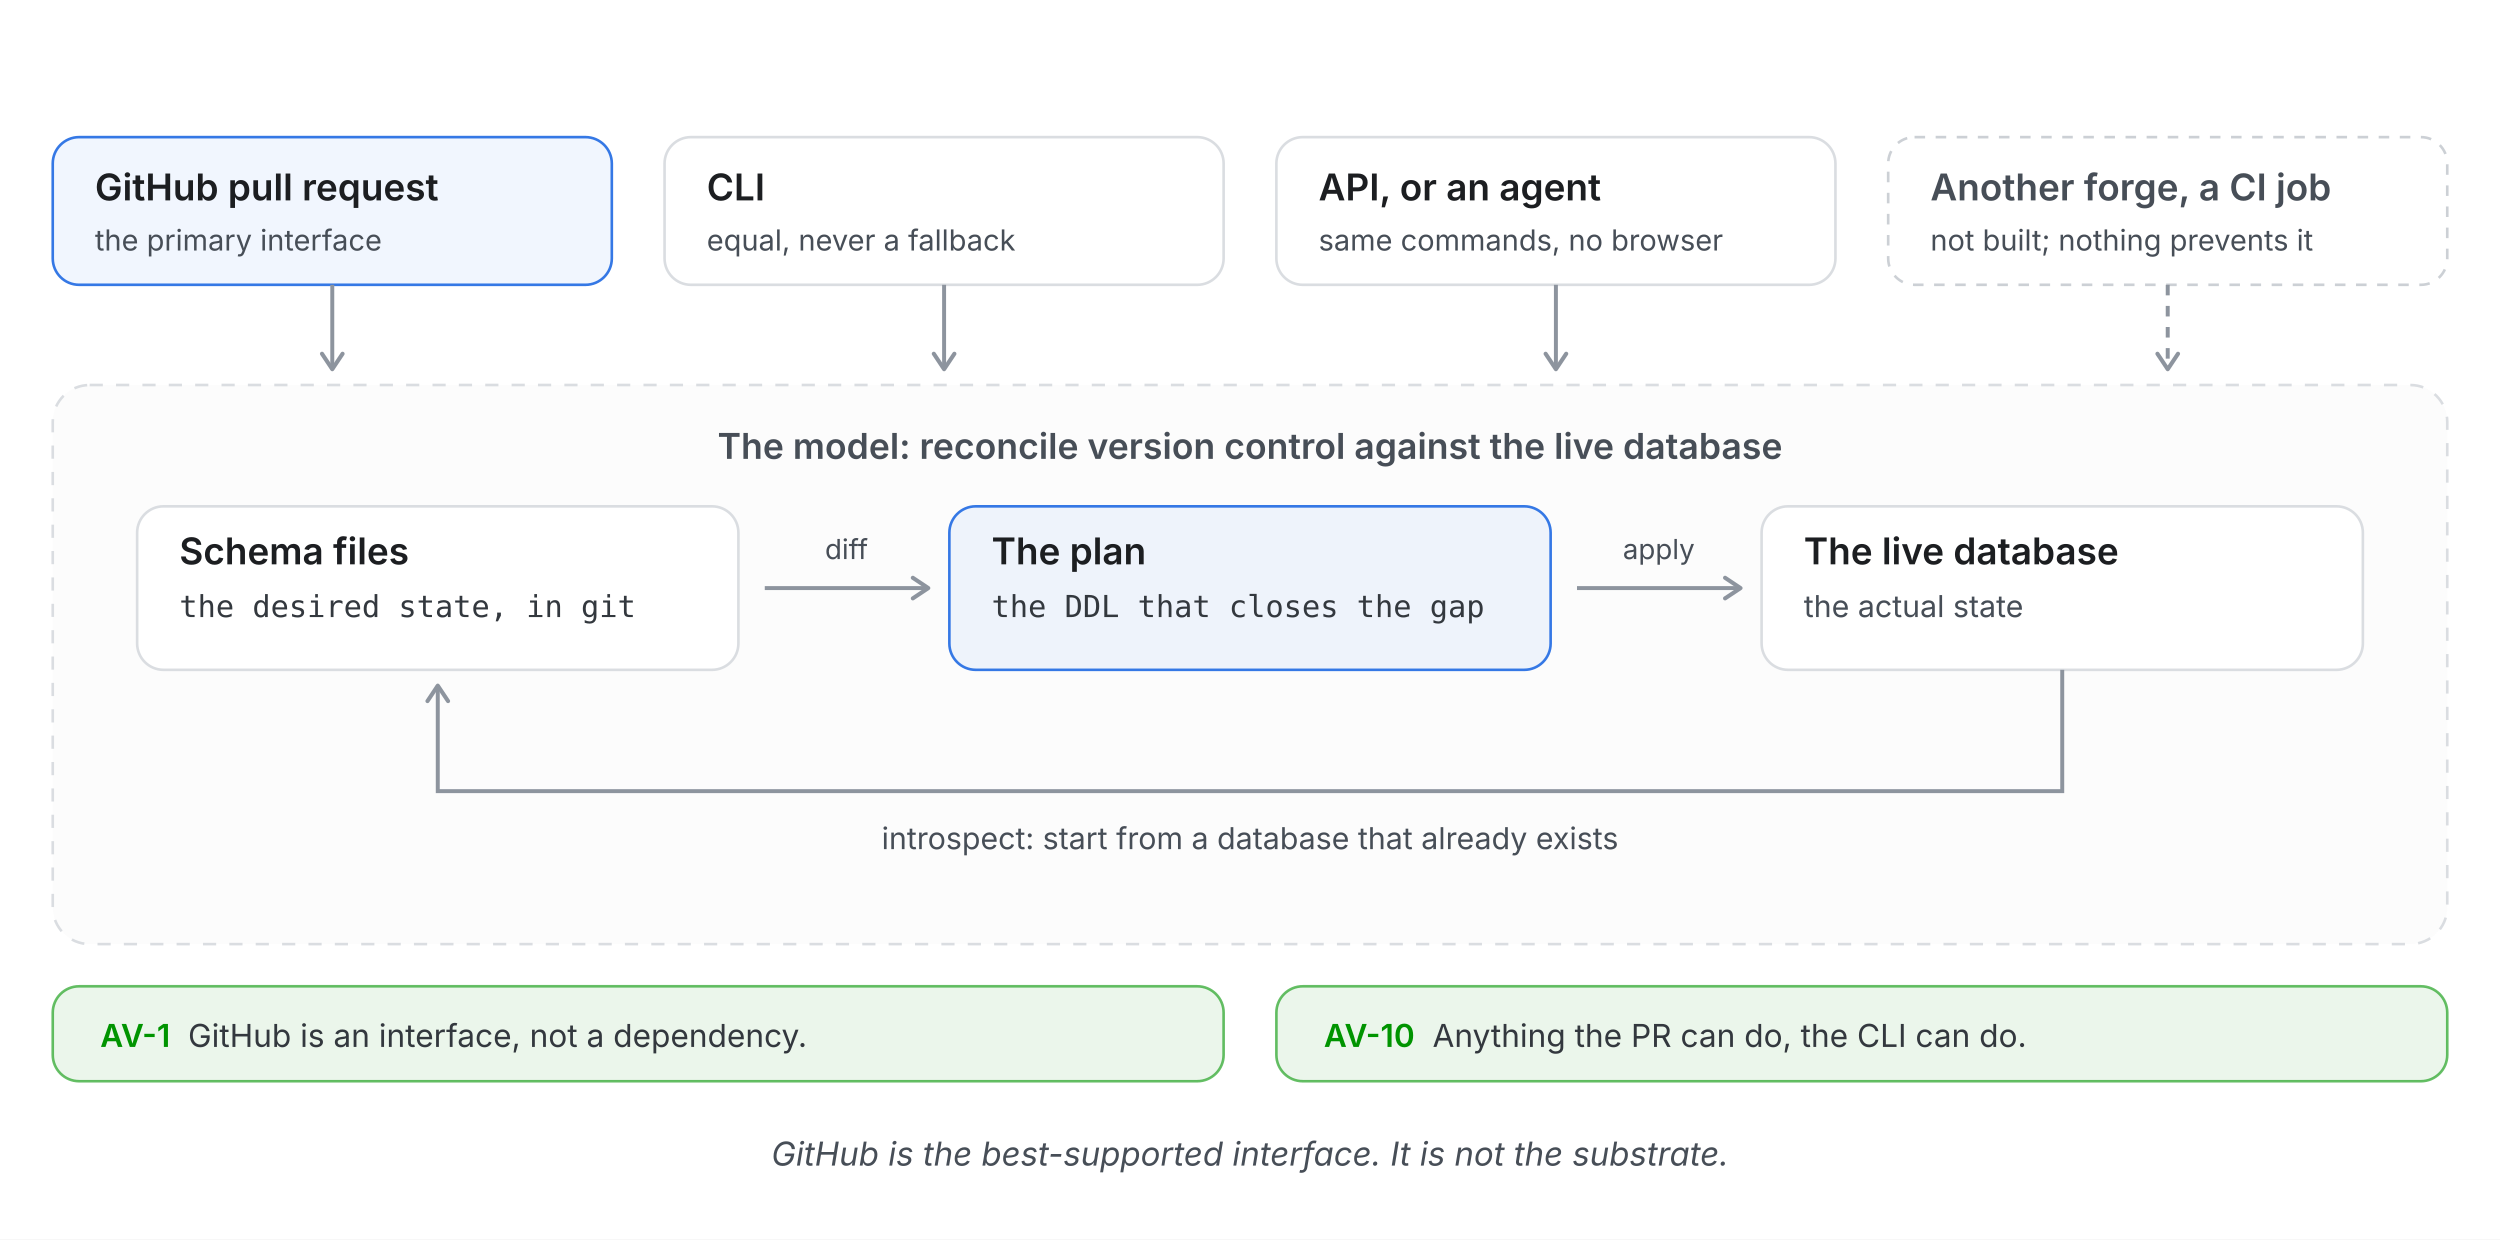
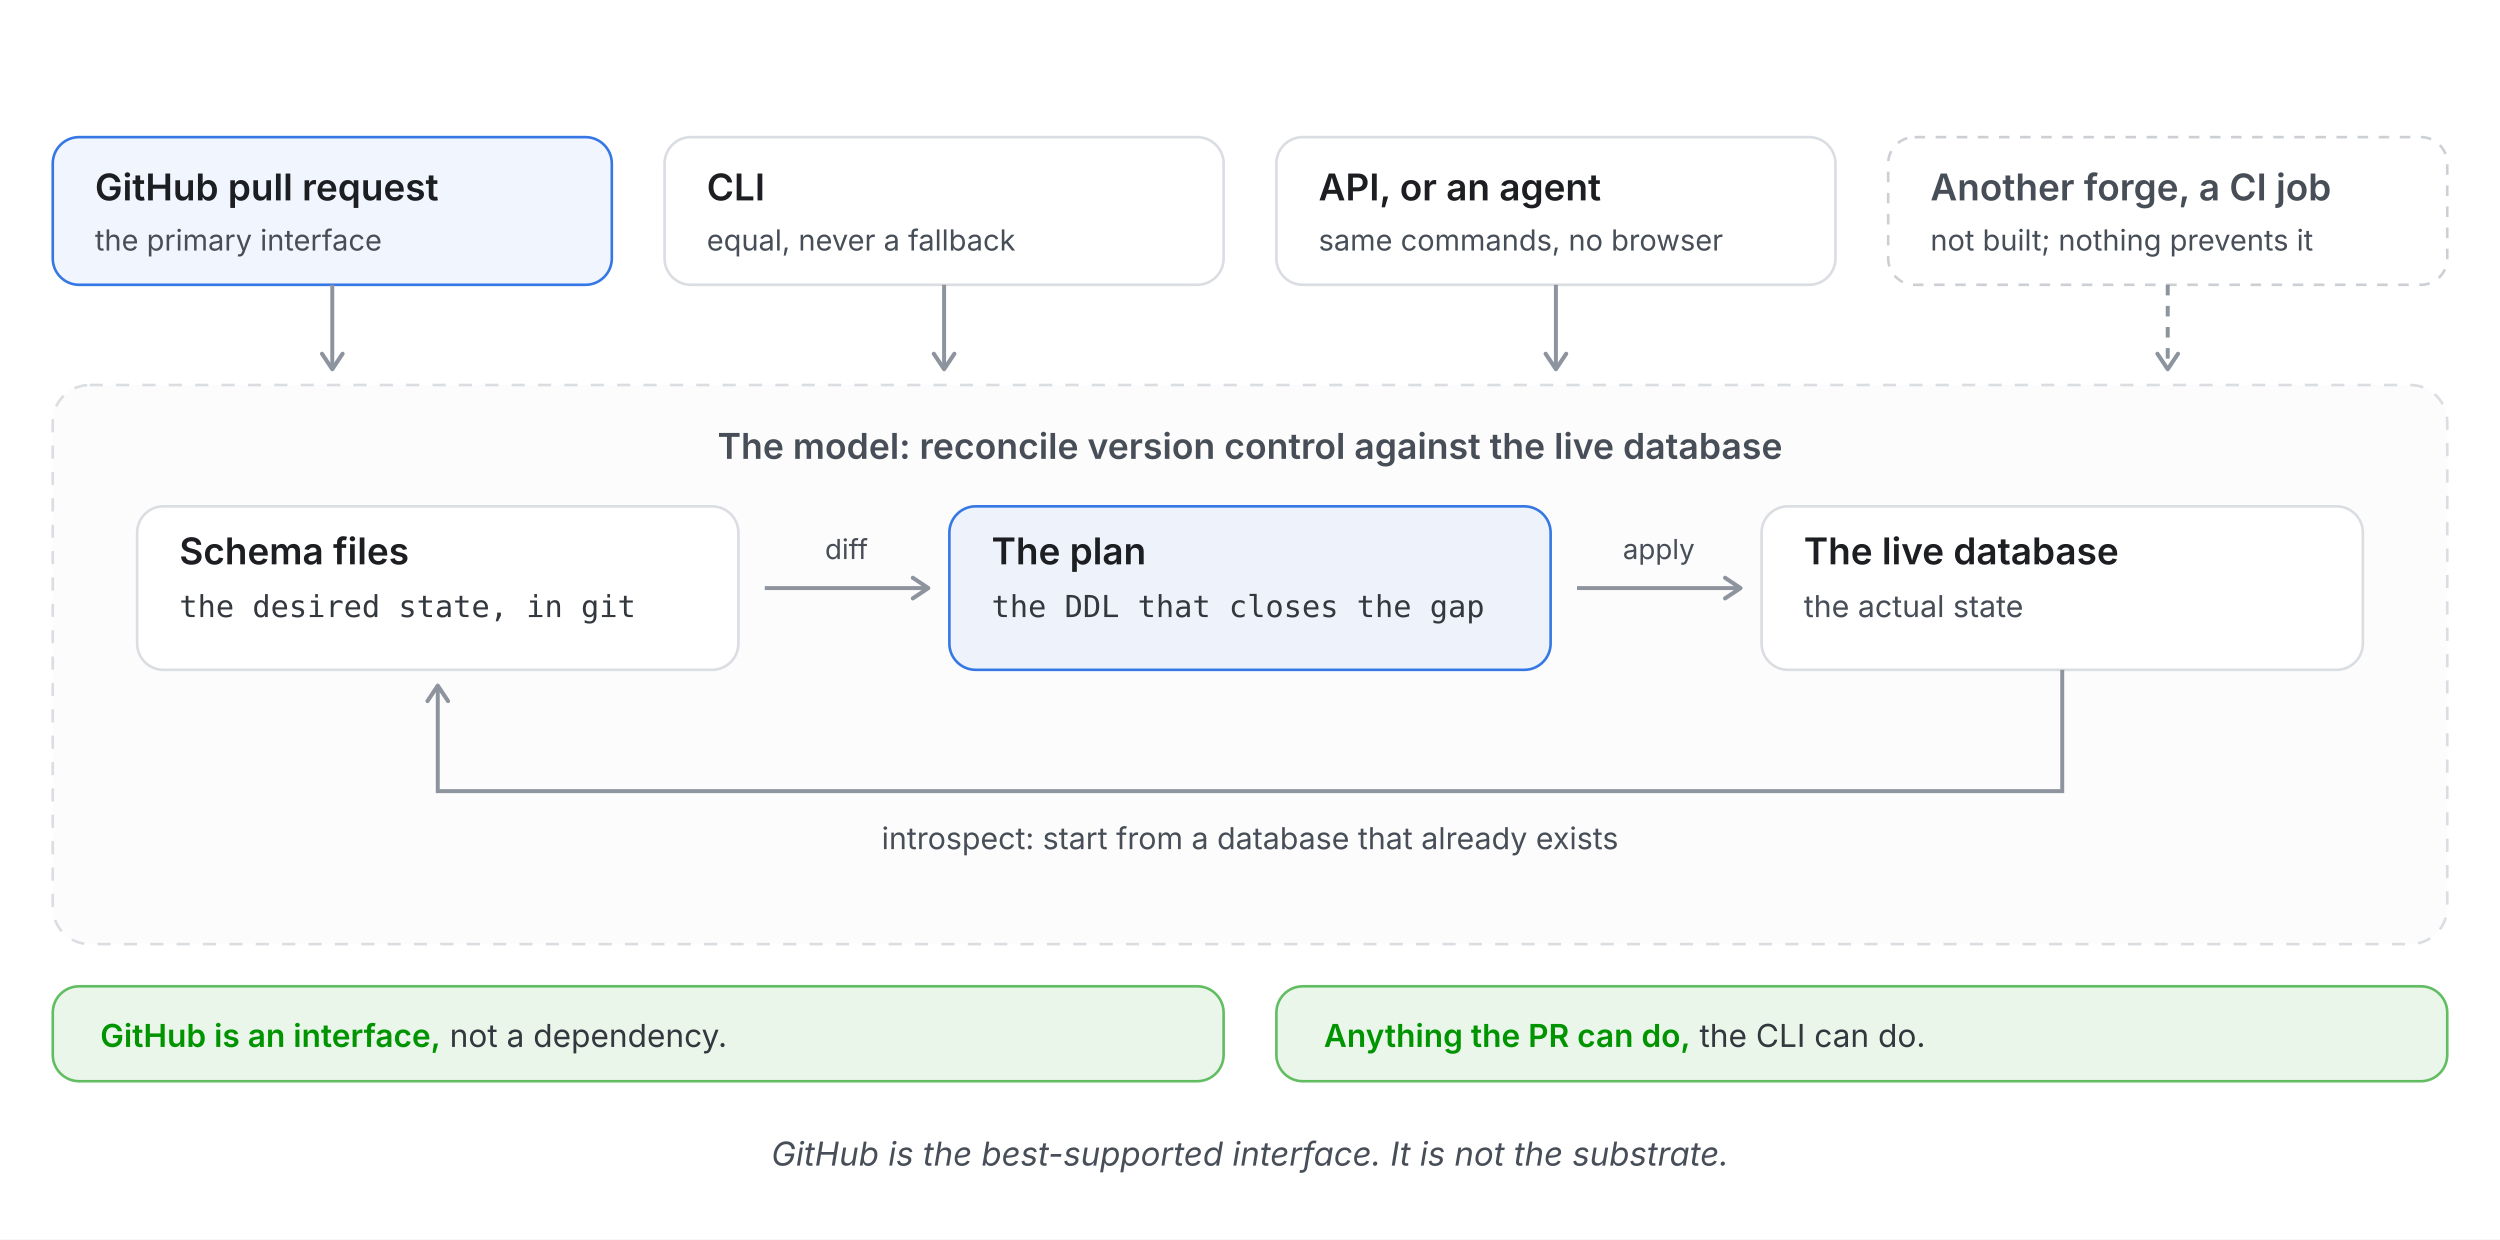
- <svg xmlns="http://www.w3.org/2000/svg" viewBox="0 0 948 470" role="img" aria-label="GitOps, not GitHub. Four interfaces sit above one model: a GitHub pull request, the CLI, an API or agent, and a forge that is not built yet. All of them drive the same loop, which reconciles the schema files in version control against the live database by computing and applying a plan, and can introspect an existing database to start from. AV-1 says GitHub is an interface, not a dependency. AV-10 says anything the pull request can do, the CLI can do." font-family="'IBM Plex Sans', -apple-system, sans-serif">
+ <svg xmlns="http://www.w3.org/2000/svg" viewBox="0 0 948 470" role="img" aria-label="GitOps, not GitHub. Four interfaces sit above one model: a GitHub pull request, the CLI, an API or agent, and a forge that is not built yet. All of them drive the same loop, which reconciles the schema files in version control against the live database by computing and applying a plan, and can introspect an existing database to start from. GitHub is an interface, not a dependency, and anything the pull request can do, the CLI can do." font-family="'IBM Plex Sans', -apple-system, sans-serif">
  <rect width="948" height="470" fill="#ffffff" />
  <defs>
    <marker id="gg-arrow" viewBox="0 0 10 10" refX="8" refY="5" markerWidth="6.5" markerHeight="6.5" orient="auto-start-reverse">
      <path d="M2 1L8 5L2 9" fill="none" stroke="#8d949e" stroke-width="1.6" stroke-linecap="round" stroke-linejoin="round" />
    </marker>
  </defs>
  <rect x="20" y="52" width="212" height="56" rx="10" fill="#3578e5" fill-opacity="0.07" stroke="#3578e5" />
  <text x="36" y="76" font-size="14" font-weight="600" fill="#1c1e21">GitHub pull request</text>
  <text x="36" y="95" font-size="11" fill="#474e57">the primary interface</text>
  <rect x="252" y="52" width="212" height="56" rx="10" fill="#ffffff" stroke="#dadde1" />
  <text x="268" y="76" font-size="14" font-weight="600" fill="#1c1e21">CLI</text>
  <text x="268" y="95" font-size="11" fill="#474e57">equal, never a fallback</text>
  <rect x="484" y="52" width="212" height="56" rx="10" fill="#ffffff" stroke="#dadde1" />
  <text x="500" y="76" font-size="14" font-weight="600" fill="#1c1e21">API, or an agent</text>
  <text x="500" y="95" font-size="11" fill="#474e57">same commands, no browser</text>
  <rect x="716" y="52" width="212" height="56" rx="10" fill="#ffffff" stroke="#ccd0d5" stroke-dasharray="4 4" />
  <text x="732" y="76" font-size="14" font-weight="600" fill="#474e57">Another forge, a CI job</text>
  <text x="732" y="95" font-size="11" fill="#474e57">not built; nothing prevents it</text>
  <line x1="126" y1="108" x2="126" y2="140" stroke="#8d949e" stroke-width="1.5" marker-end="url(#gg-arrow)" />
  <line x1="358" y1="108" x2="358" y2="140" stroke="#8d949e" stroke-width="1.5" marker-end="url(#gg-arrow)" />
  <line x1="590" y1="108" x2="590" y2="140" stroke="#8d949e" stroke-width="1.5" marker-end="url(#gg-arrow)" />
  <line x1="822" y1="108" x2="822" y2="140" stroke="#8d949e" stroke-width="1.5" stroke-dasharray="4 4" marker-end="url(#gg-arrow)" />
  <rect x="20" y="146" width="908" height="212" rx="14" fill="#f5f6f7" fill-opacity="0.35" stroke="#dadde1" stroke-dasharray="5 5" />
  <text x="474" y="174" text-anchor="middle" font-size="13.5" font-weight="600" fill="#474e57">The model: reconcile version control against the live database</text>
  <rect x="52" y="192" width="228" height="62" rx="10" fill="#ffffff" stroke="#dadde1" />
  <text x="68" y="214" font-size="14" font-weight="600" fill="#1c1e21">Schema files</text>
  <text x="68" y="234" font-size="11.5" font-family="'SFMono-Regular', Menlo, monospace" fill="#33383e">the desired state, in git</text>
  <rect x="360" y="192" width="228" height="62" rx="10" fill="#3578e5" fill-opacity="0.07" stroke="#3578e5" />
  <text x="376" y="214" font-size="14" font-weight="600" fill="#1c1e21">The plan</text>
  <text x="376" y="234" font-size="11.5" font-family="'SFMono-Regular', Menlo, monospace" fill="#33383e">the DDL that closes the gap</text>
  <rect x="668" y="192" width="228" height="62" rx="10" fill="#ffffff" stroke="#dadde1" />
  <text x="684" y="214" font-size="14" font-weight="600" fill="#1c1e21">The live database</text>
  <text x="684" y="234" font-size="11.5" fill="#474e57">the actual state</text>
  <line x1="290" y1="223" x2="352" y2="223" stroke="#8d949e" stroke-width="1.5" marker-end="url(#gg-arrow)" />
  <text x="321" y="212" text-anchor="middle" font-size="10.5" fill="#474e57">diff</text>
  <line x1="598" y1="223" x2="660" y2="223" stroke="#8d949e" stroke-width="1.5" marker-end="url(#gg-arrow)" />
  <text x="629" y="212" text-anchor="middle" font-size="10.5" fill="#474e57">apply</text>
  <path d="M782 254 L782 300 L166 300 L166 260" fill="none" stroke="#8d949e" stroke-width="1.5" marker-end="url(#gg-arrow)" />
  <text x="474" y="322" text-anchor="middle" font-size="11.5" fill="#474e57">introspect: start from a database that already exists</text>
  <rect x="20" y="374" width="444" height="36" rx="10" fill="#009400" fill-opacity="0.08" stroke="#009400" stroke-opacity="0.6" />
  <text x="38" y="397" font-size="12" fill="#33383e">
-     <tspan font-weight="600" fill="#009400">AV-1</tspan>  GitHub is an interface, not a dependency.</text>
+     <tspan font-weight="600" fill="#009400">GitHub is an interface,</tspan> not a dependency.</text>
  <rect x="484" y="374" width="444" height="36" rx="10" fill="#009400" fill-opacity="0.08" stroke="#009400" stroke-opacity="0.6" />
  <text x="502" y="397" font-size="12" fill="#33383e">
-     <tspan font-weight="600" fill="#009400">AV-10</tspan>  Anything the PR can do, the CLI can do.</text>
+     <tspan font-weight="600" fill="#009400">Anything the PR can do,</tspan> the CLI can do.</text>
  <text x="474" y="442" text-anchor="middle" font-size="12.5" font-style="italic" fill="#474e57">GitHub is the best-supported interface. It is not the substrate.</text>
</svg>
